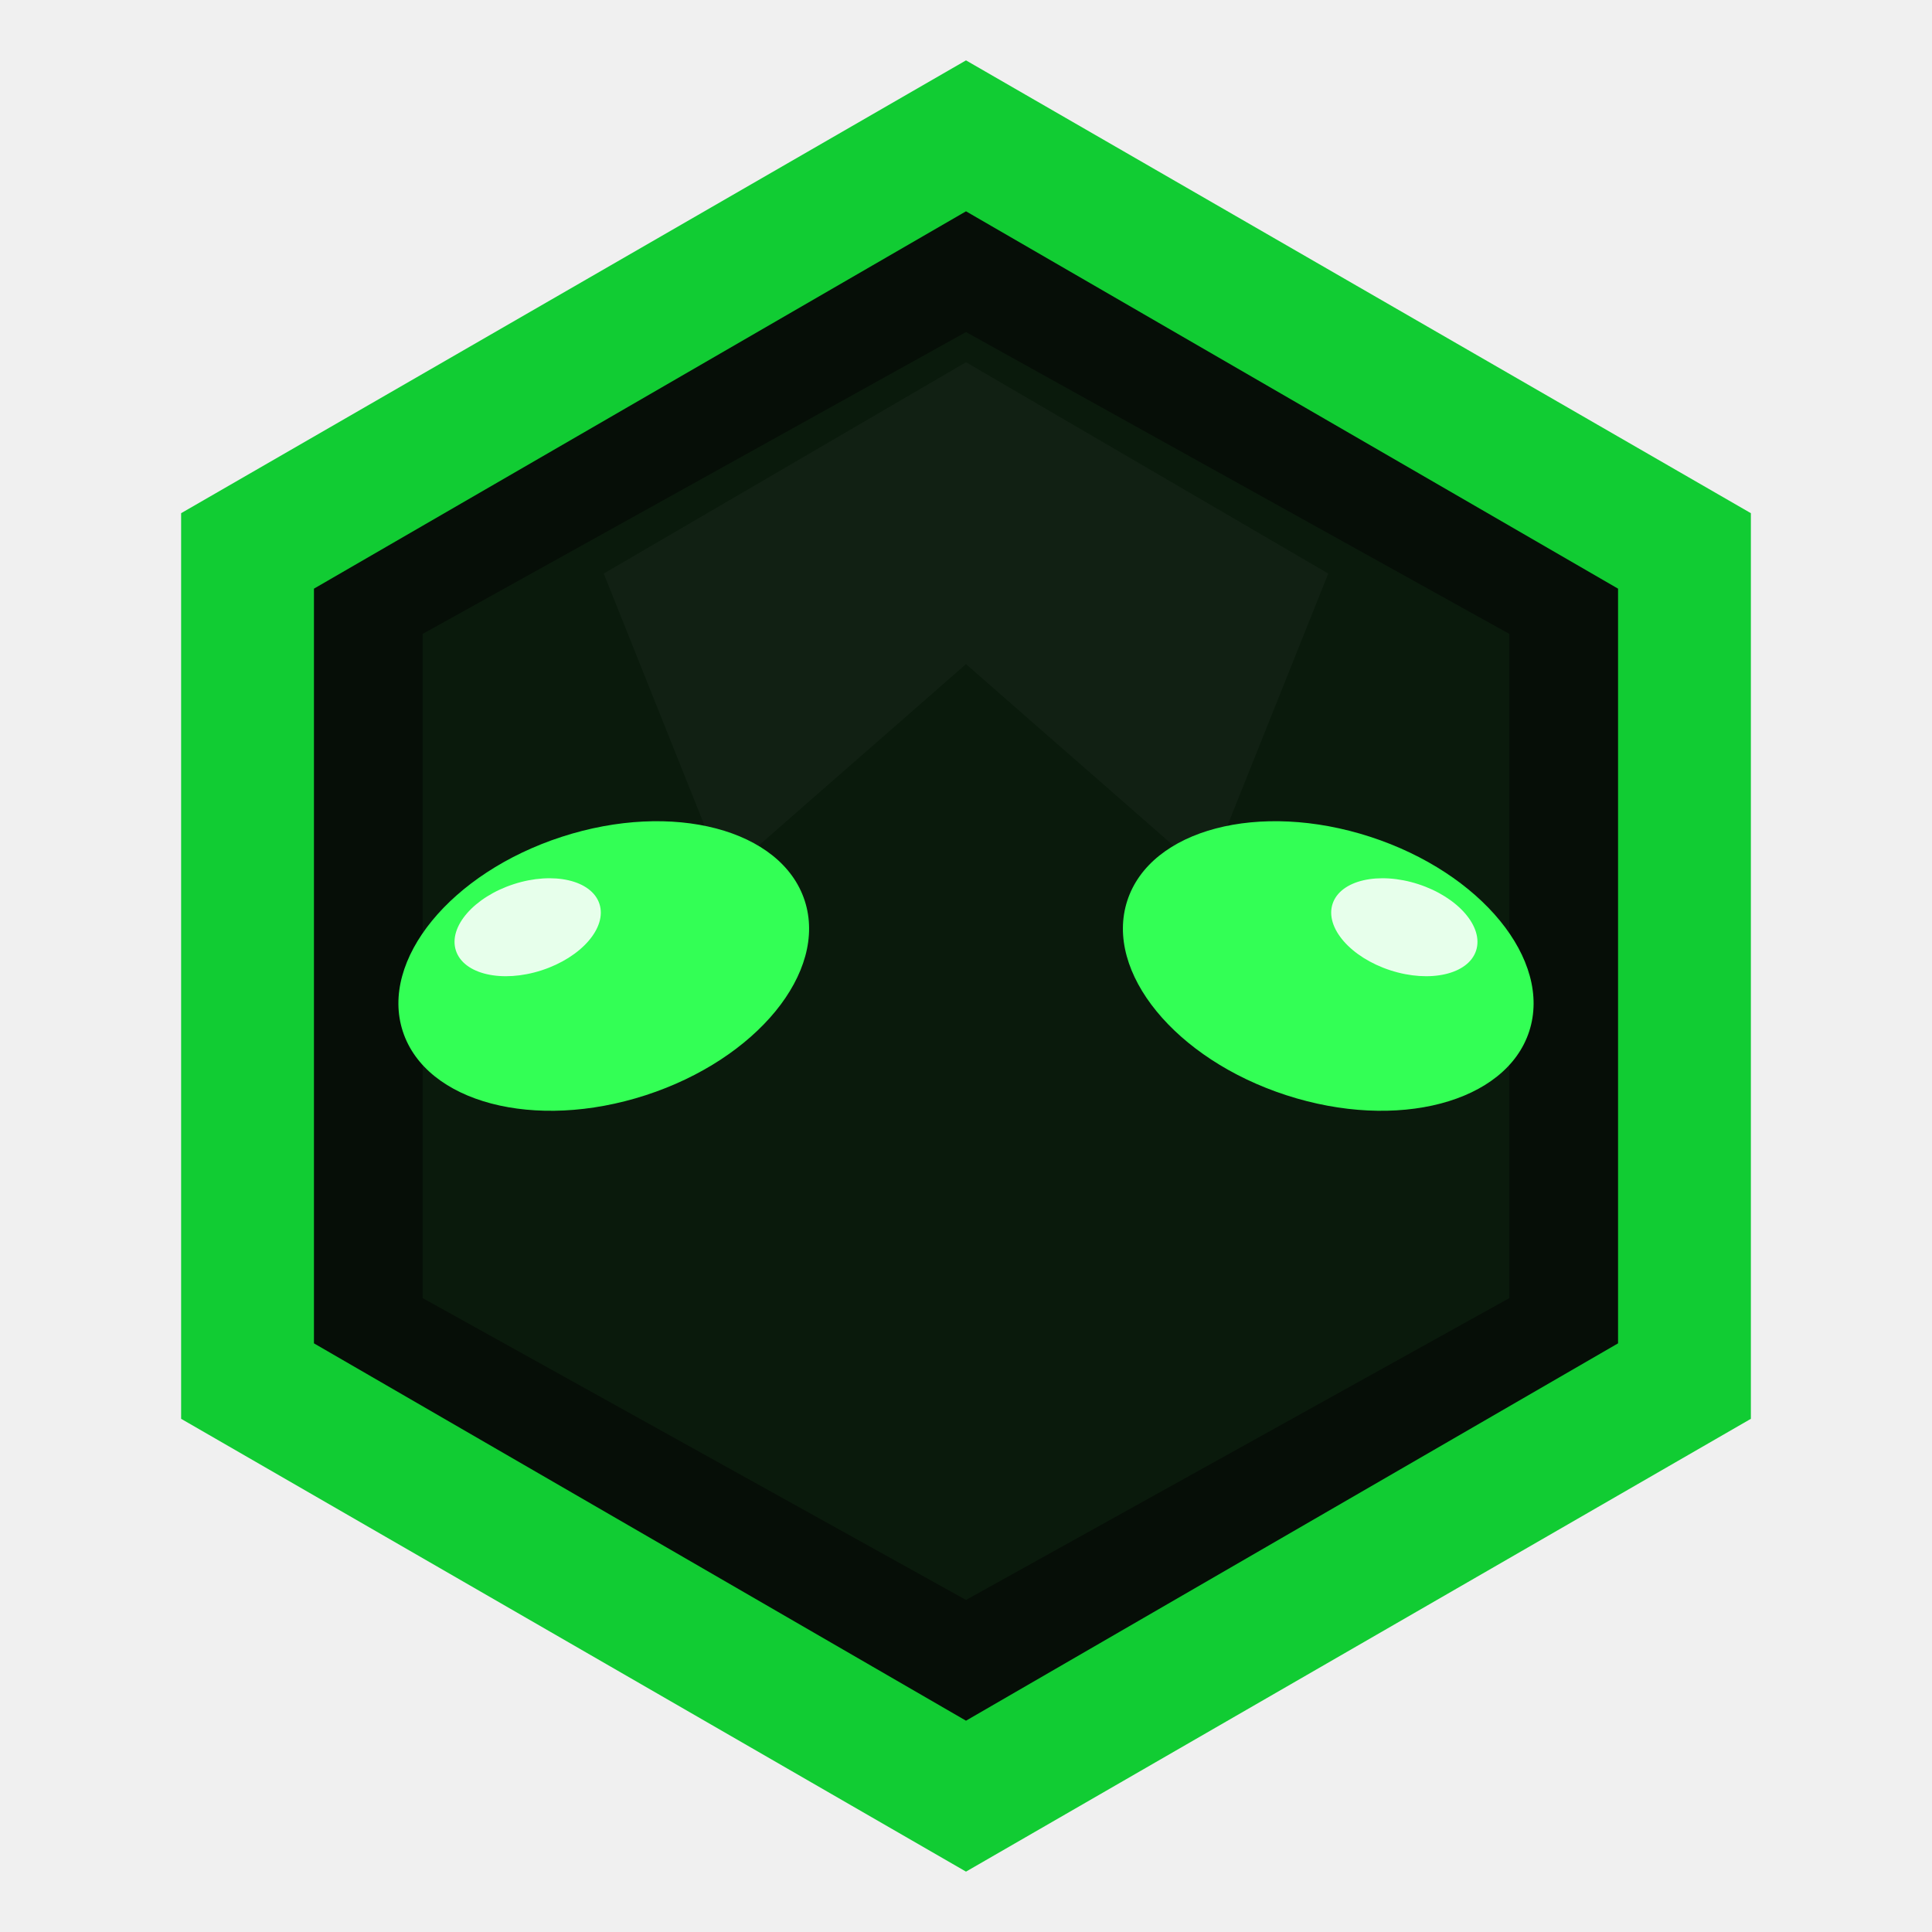
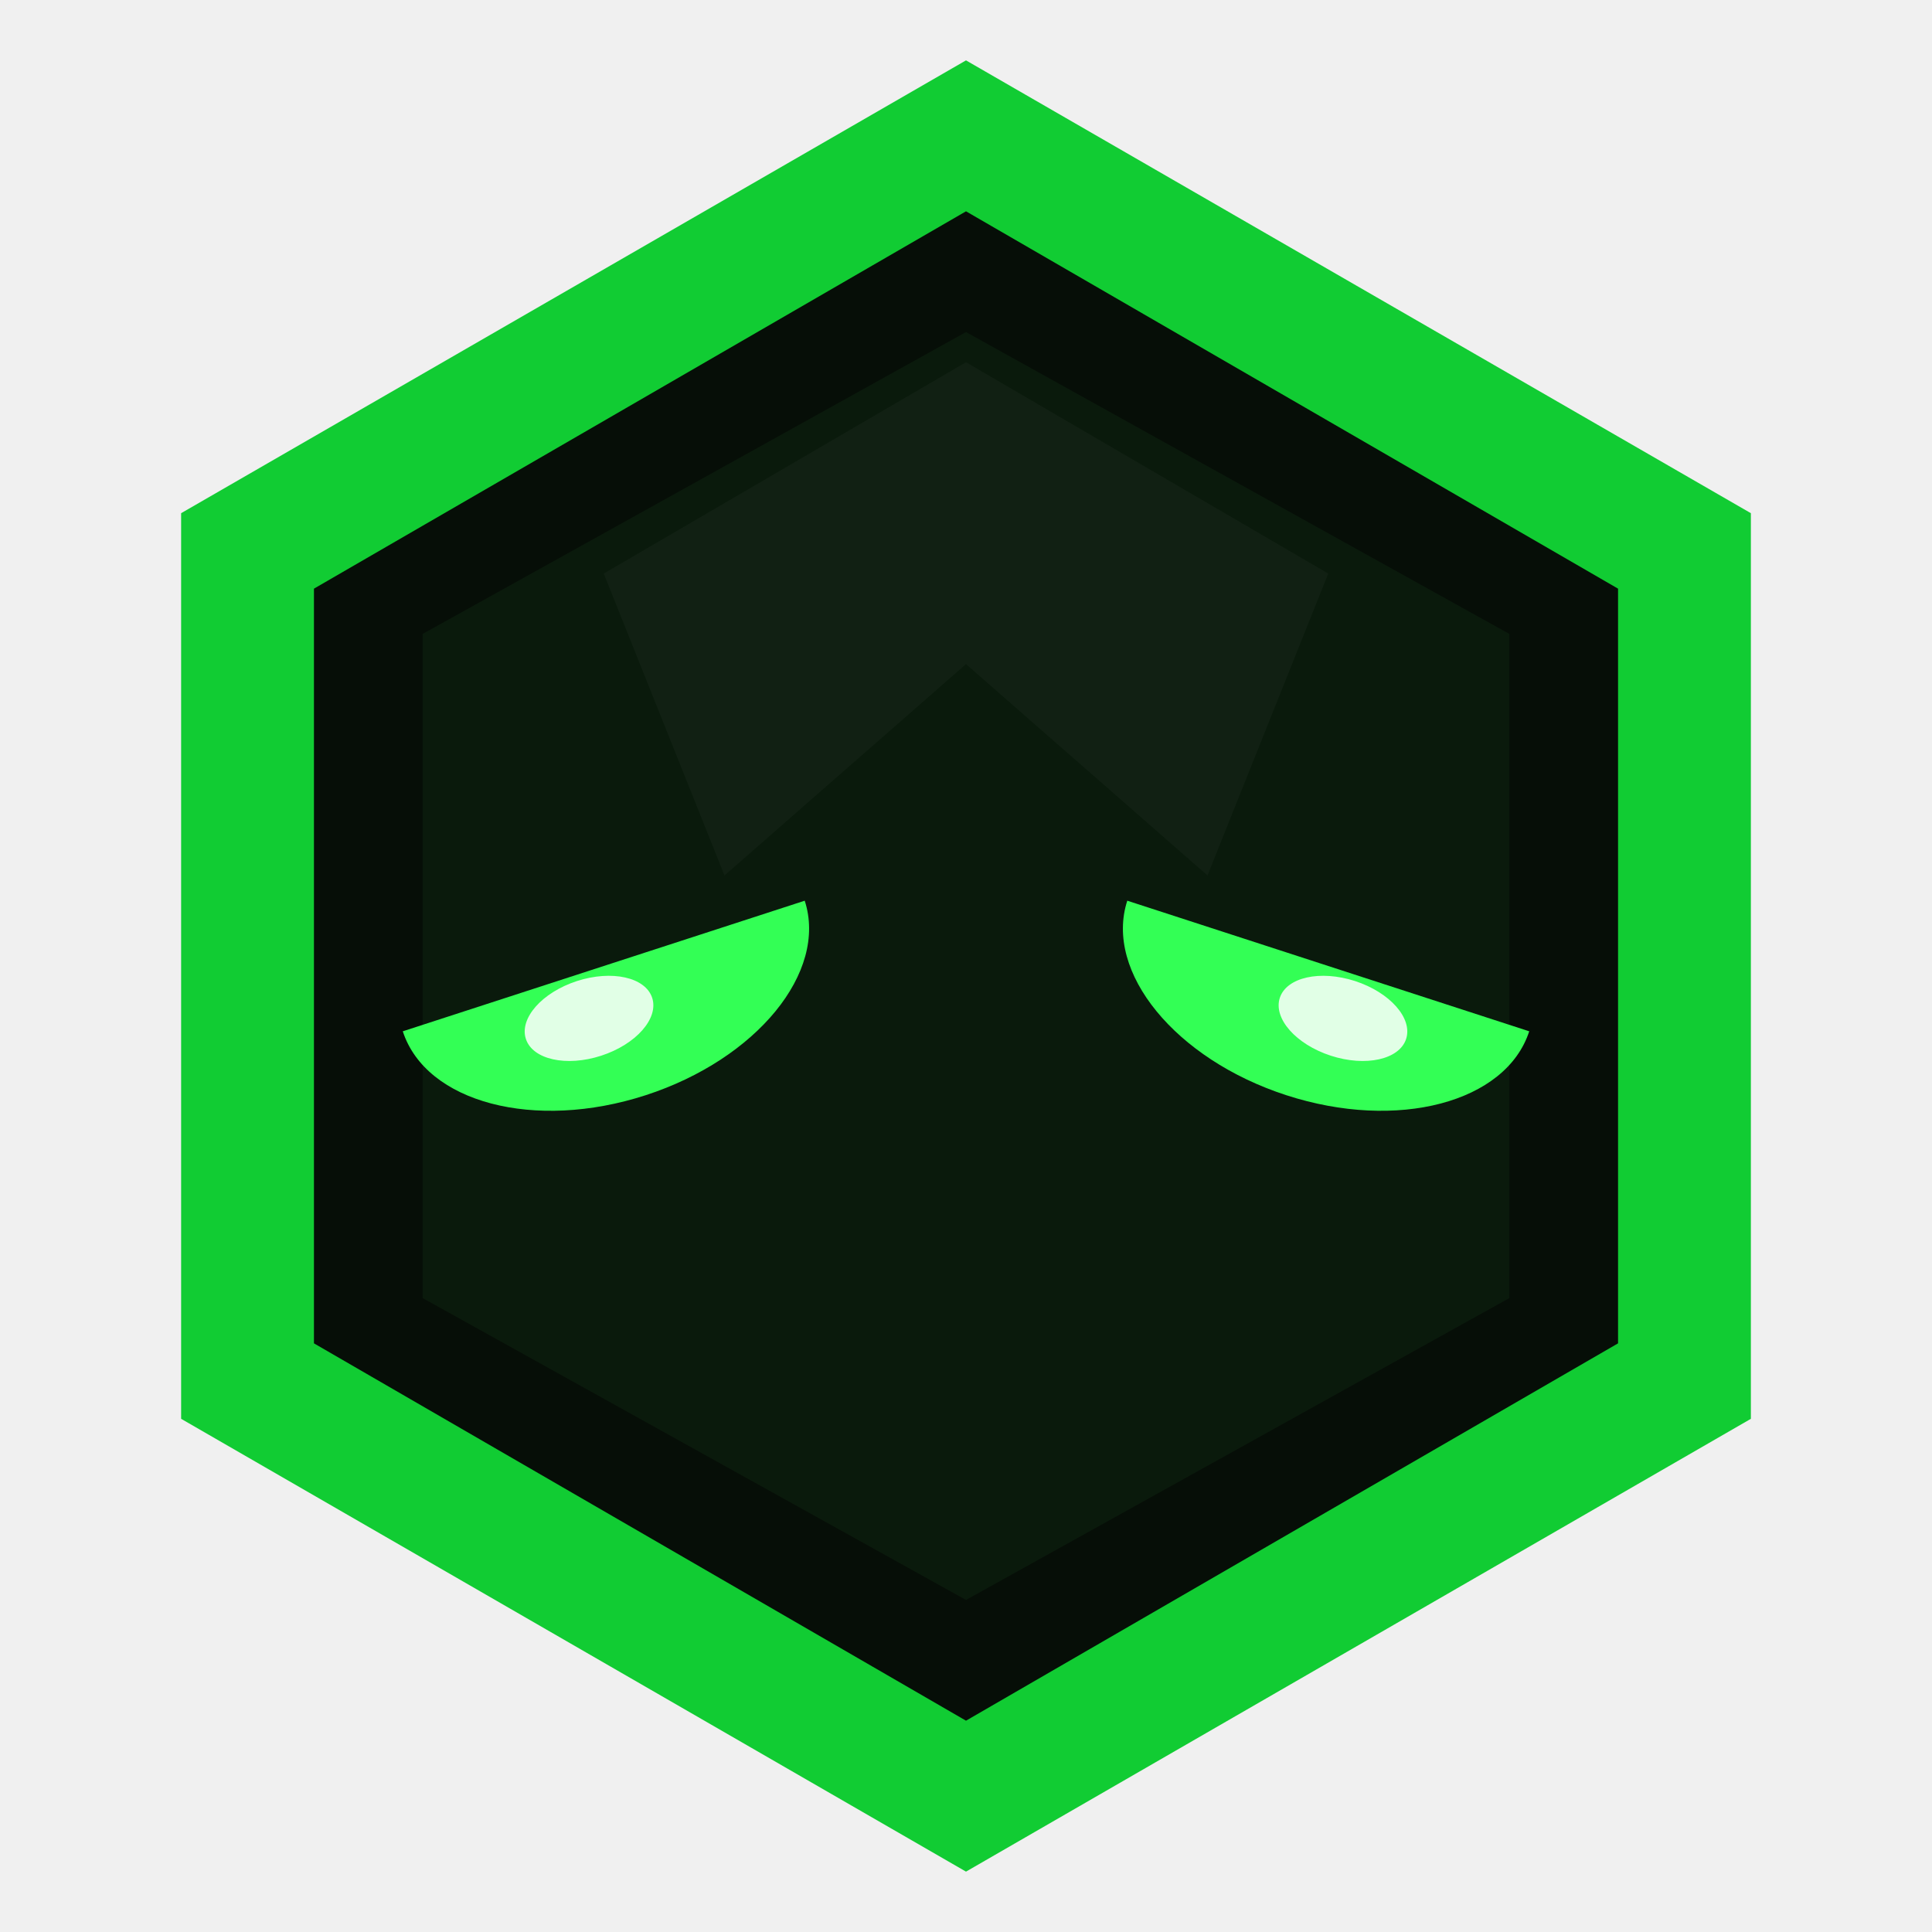
<svg xmlns="http://www.w3.org/2000/svg" viewBox="0 0 64 64">
  <polygon points="32,2 58,17 58,47 32,62 6,47 6,17" fill="#11cc33" />
  <polygon points="32,7 53.6,19.5 53.6,44.5 32,57 10.4,44.5 10.4,19.5" fill="#060e07" />
  <polygon points="32,11 50,21 50,43 32,53 14,43 14,21" fill="#0a1a0c" />
  <polygon points="32,12 44,19 40,29 32,22 24,29 20,19" fill="white" opacity="0.03" />
  <g transform="rotate(-18,20,32)">
-     <ellipse cx="20" cy="32" rx="7" ry="4.5" fill="#33ff55" />
-     <ellipse cx="18" cy="30" rx="2.5" ry="1.5" fill="white" opacity="0.88" />
+     <path d="M 13,32 A 7,4.5 0 0 0 27,32 Z" fill="#33ff55" />
+     <ellipse cx="19" cy="33.5" rx="2.2" ry="1.3" fill="white" opacity="0.85" />
  </g>
  <g transform="rotate(18,44,32)">
-     <ellipse cx="44" cy="32" rx="7" ry="4.5" fill="#33ff55" />
-     <ellipse cx="46" cy="30" rx="2.5" ry="1.5" fill="white" opacity="0.88" />
+     <path d="M 37,32 A 7,4.5 0 0 0 51,32 Z" fill="#33ff55" />
+     <ellipse cx="45" cy="33.5" rx="2.2" ry="1.3" fill="white" opacity="0.85" />
  </g>
</svg>
